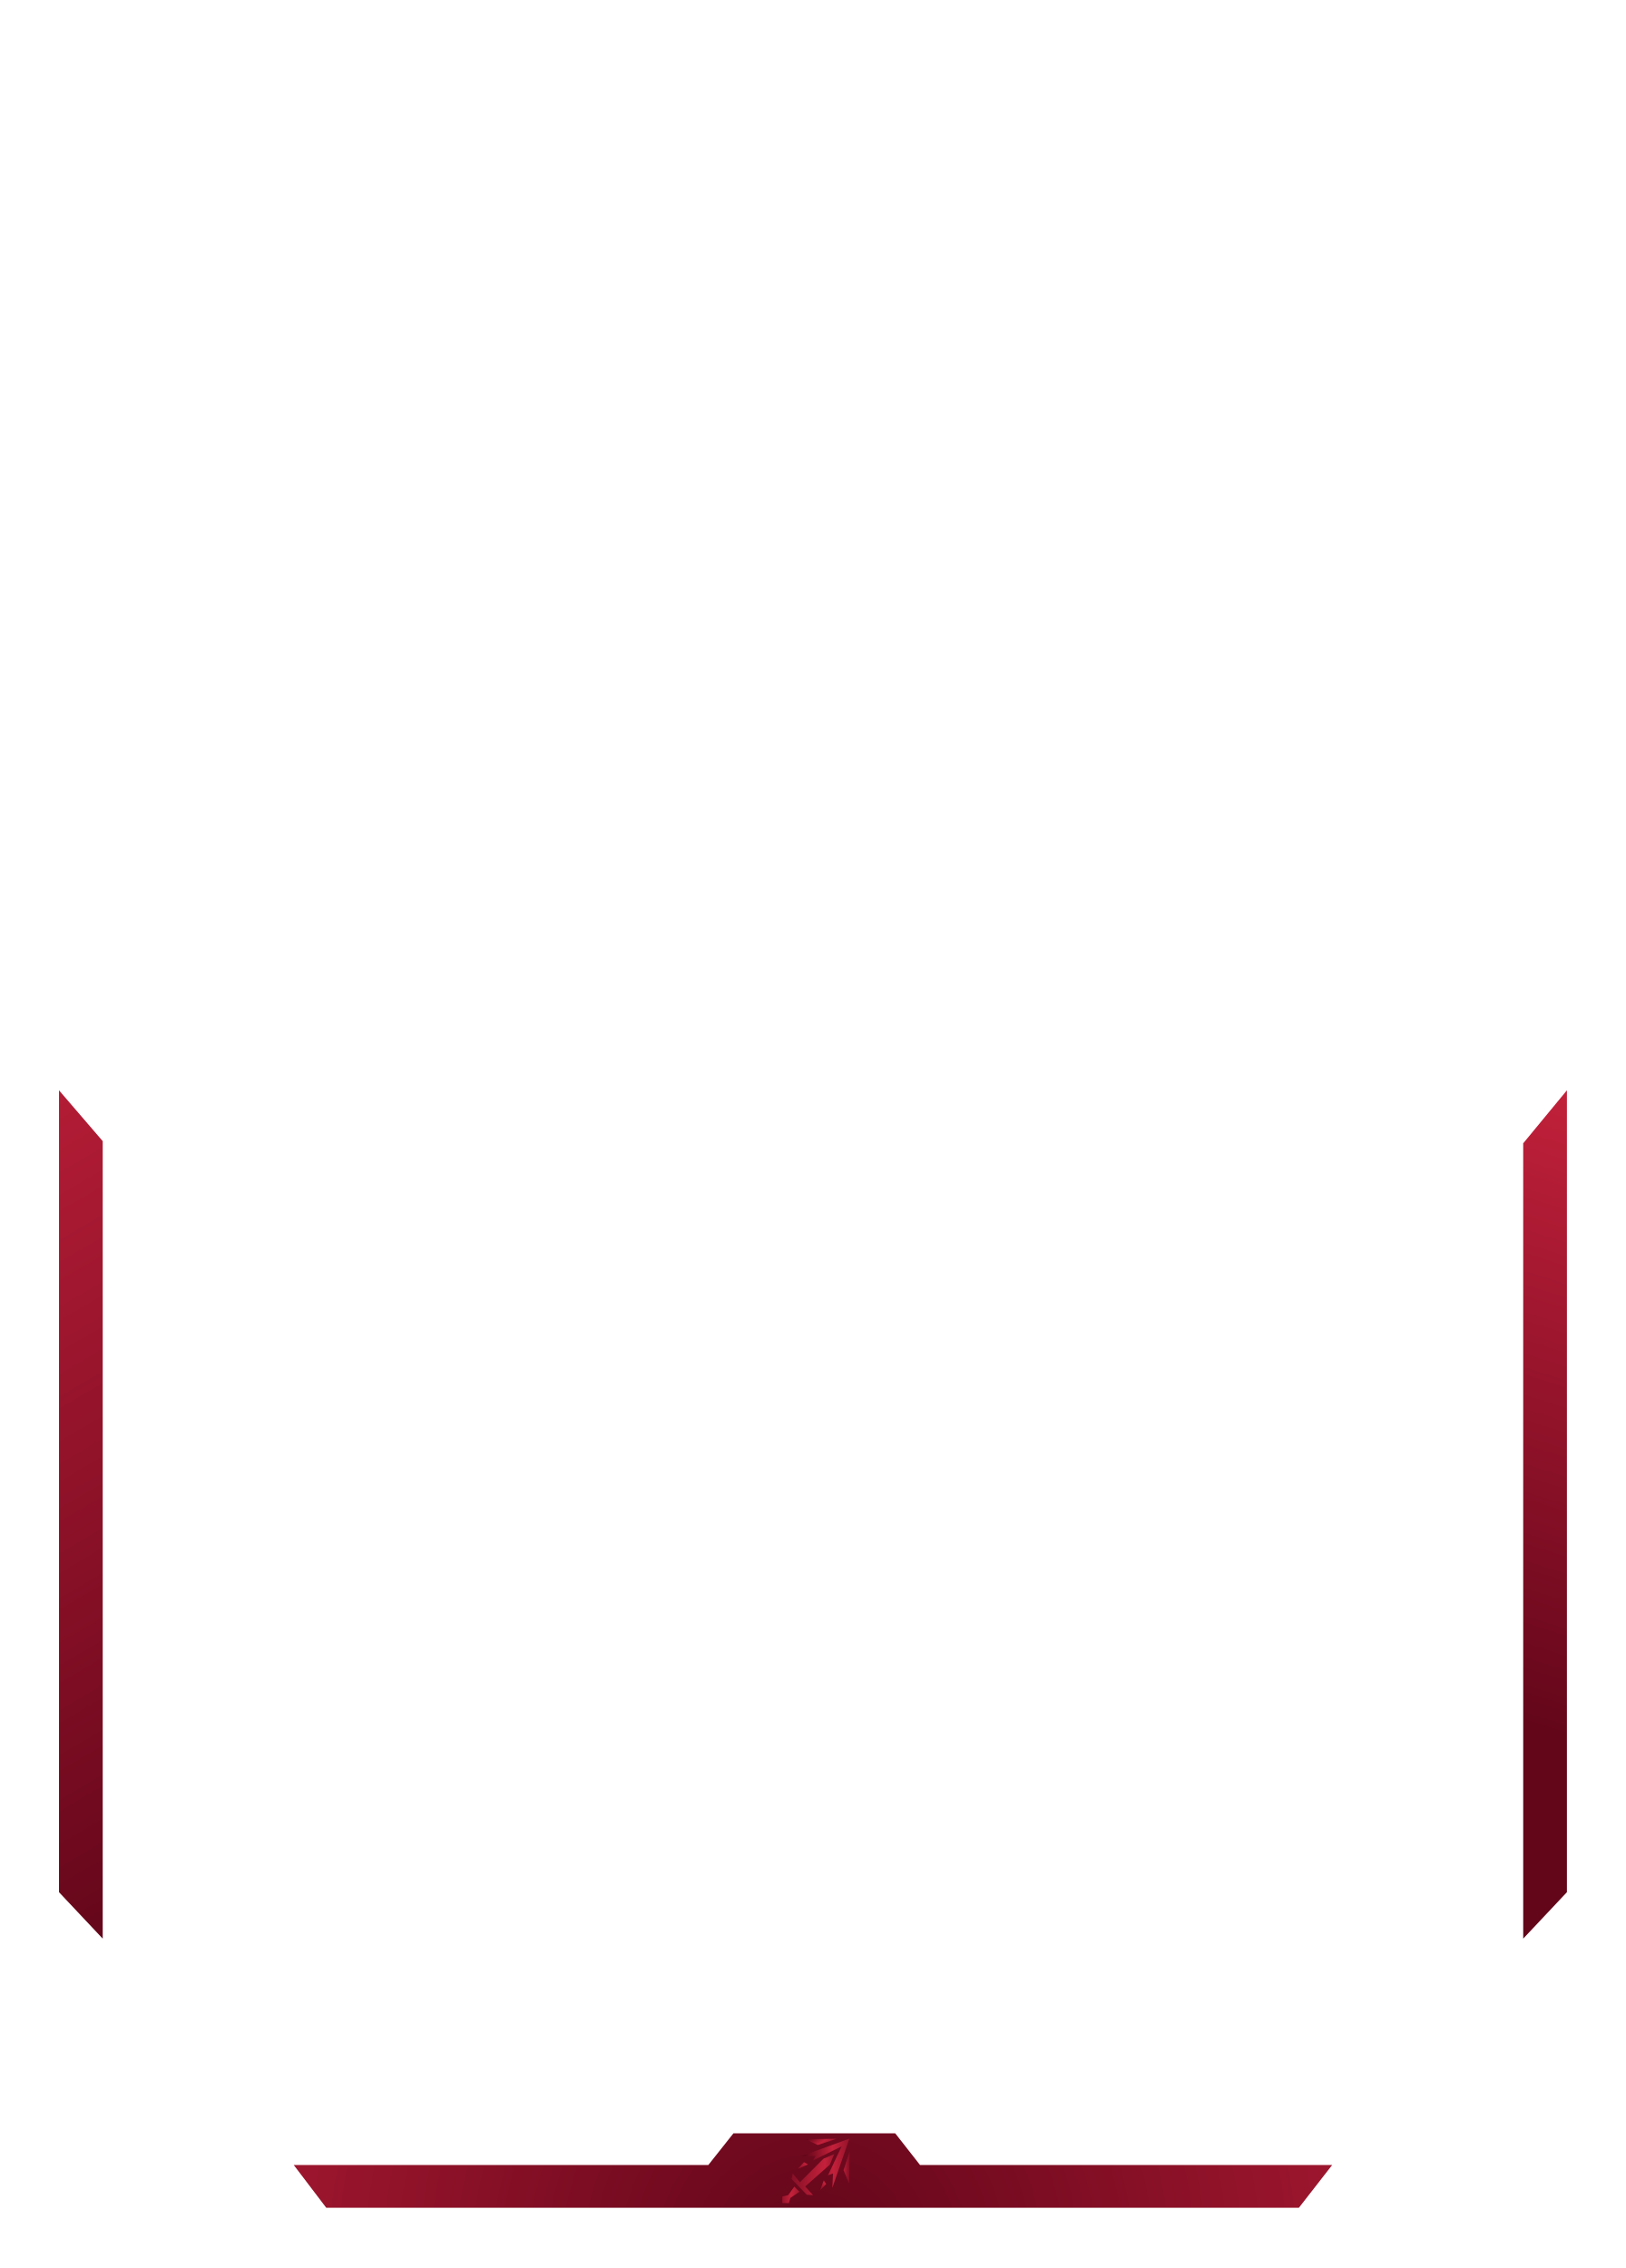
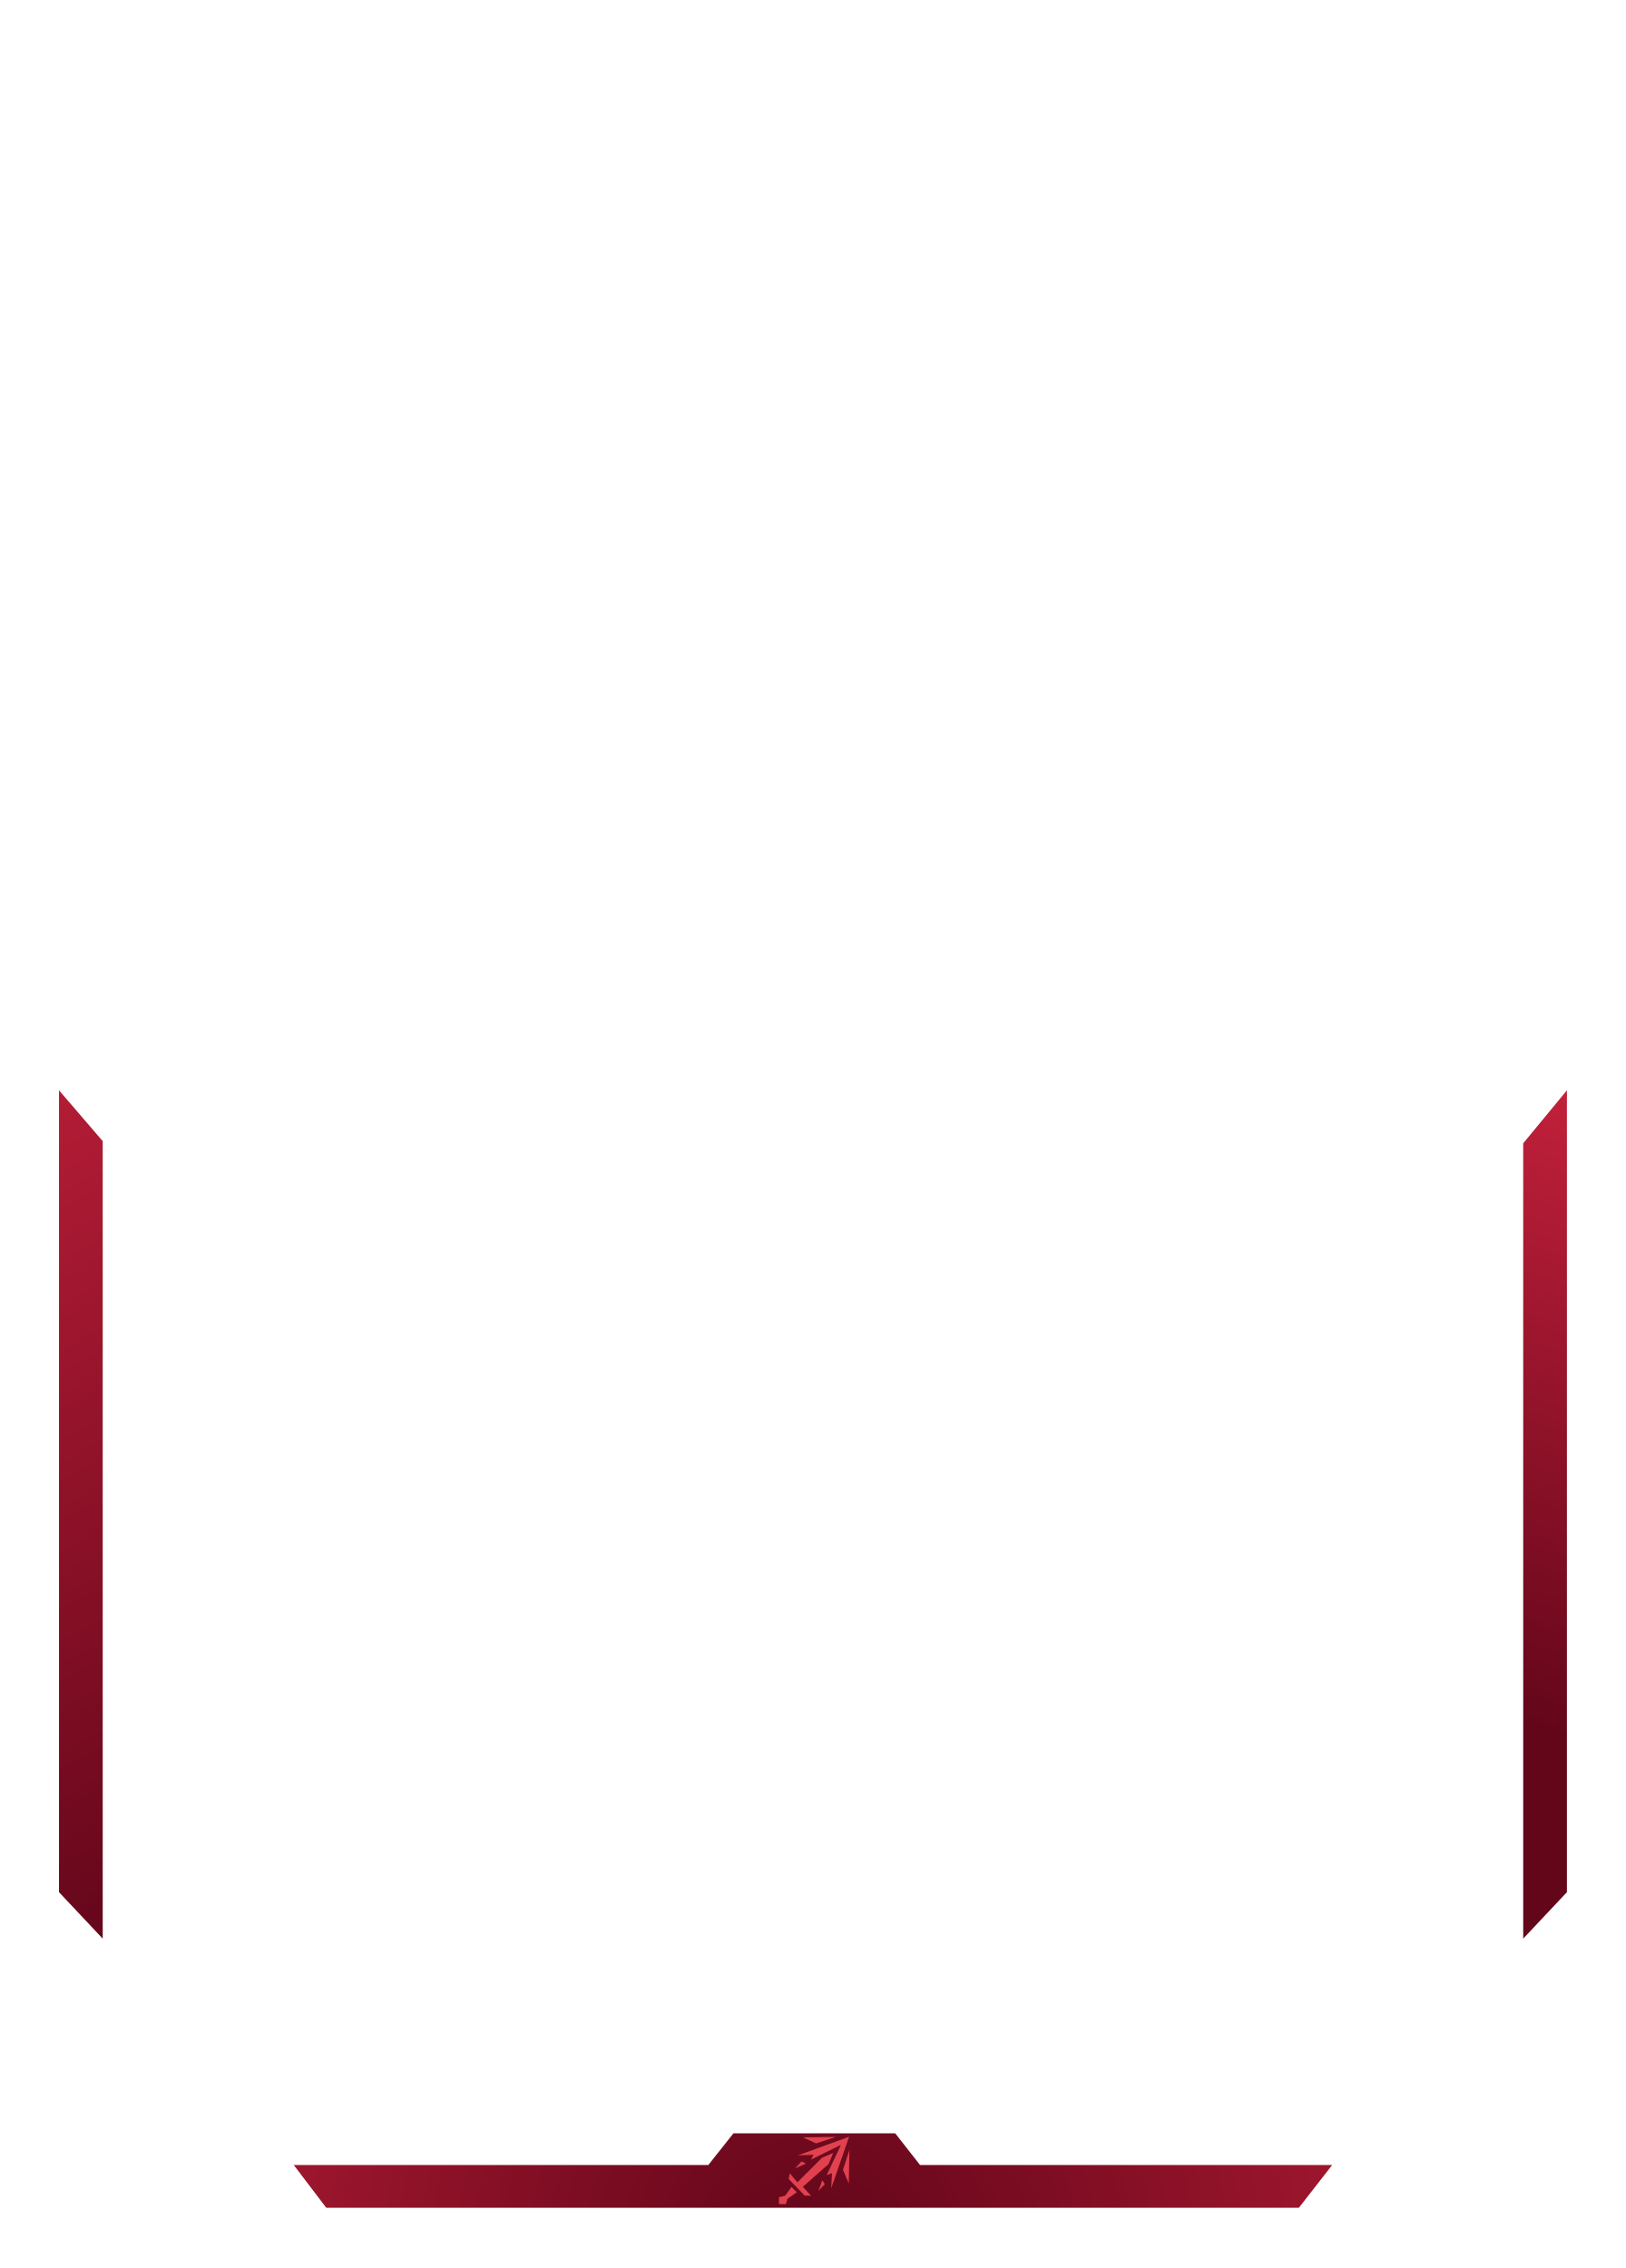
<svg xmlns="http://www.w3.org/2000/svg" viewBox="0 0 744 1038" width="744" height="1038">
  <defs>
-     <linearGradient id="10885654644822403939" x1="691.259" y1="813.99" x2="779.923" y2="535.946" gradientTransform="matrix(0.05,0,0,0.002575594,-36.65,-1.377943)">
+     <linearGradient id="8764001409579806381" x1="691.259" y1="813.99" x2="779.923" y2="535.946" gradientTransform="matrix(0.05,0,0,0.002575594,-36.65,-1.377943)">
      <stop stop-color="#63061a" />
      <stop offset="1" stop-color="#c4213b" />
    </linearGradient>
-     <linearGradient id="5419625467696823979" x1="161.134" y1="886.842" x2="-56.244" y2="517.223" gradientTransform="matrix(0.05,0,0,0.002575594,-3.15,-1.377943)">
+     <linearGradient id="9349814058097539312" x1="161.134" y1="886.842" x2="-56.244" y2="517.223" gradientTransform="matrix(0.05,0,0,0.002575594,-3.15,-1.377943)">
      <stop stop-color="#63061a" />
      <stop offset="1" stop-color="#c4213b" />
    </linearGradient>
-     <radialGradient id="9685520001346449153" cx="407.901" cy="1068.761" r="406.251" gradientTransform="matrix(0.002104452,0,0,0.02934247,-0.3586197,-29.70501)">
+     <radialGradient id="16919336360092482318" cx="407.901" cy="1068.761" r="406.251" gradientTransform="matrix(0.002104452,0,0,0.02934247,-0.3586197,-29.70501)">
      <stop offset="0.008" stop-color="#63061a" />
      <stop offset="1" stop-color="#c4213b" />
    </radialGradient>
-     <linearGradient id="2495897069628680590" x1="321.821" y1="542.947" x2="-178.671" y2="532.135" gradientTransform="matrix(0.003506046,0,0,0.003646795,0.1927777,-1.627646)">
-       <stop stop-color="#63061a" />
-       <stop offset="0.309" stop-color="#c4213b" />
-       <stop offset="1" stop-color="#63061a" />
-     </linearGradient>
-     <linearGradient id="17237673703738136088" x1="87.715" y1="605.49" x2="-193.584" y2="612.481" gradientTransform="matrix(0.008712413,0,0,0.009072589,1.023783,-6.024547)">
-       <stop stop-color="#63061a" />
-       <stop offset="0.522" stop-color="#c4213b" />
-       <stop offset="1" stop-color="#63061a" />
-     </linearGradient>
-     <linearGradient id="16824248276151939332" x1="36.005" y1="509.105" x2="446.135" y2="499.018" gradientTransform="matrix(0.003050713,0,0,0.003028912,-0.01158364,-1.038002)">
-       <stop stop-color="#63061a" />
-       <stop offset="0.453" stop-color="#c4213b" />
-       <stop offset="1" stop-color="#63061a" />
-     </linearGradient>
-     <linearGradient id="14538975104376513340" x1="87.866" y1="320.447" x2="169.295" y2="447.114" gradientTransform="matrix(0.004758471,0,0,0.02407505,-0.1750357,-8.277567)">
-       <stop stop-color="#63061a" />
-       <stop offset="0.476" stop-color="#c4213b" />
-       <stop offset="1" stop-color="#63061a" />
-     </linearGradient>
-     <linearGradient id="4876018679423987249" x1="356.026" y1="541.789" x2="281.589" y2="541.789" gradientTransform="matrix(0.02418717,0,0,0.00466306,-7.071561,-1.993904)">
-       <stop stop-color="#63061a" />
-       <stop offset="1" stop-color="#c4213b" />
-       <stop offset="1" stop-color="#63061a" />
-     </linearGradient>
-     <linearGradient id="3173564983168929937" x1="192.347" y1="596.594" x2="116.265" y2="696.94" gradientTransform="matrix(0.02417582,0,0,0.01468065,-3.268142,-9.122859)">
-       <stop stop-color="#63061a" />
-       <stop offset="0.406" stop-color="#c4213b" />
-       <stop offset="1" stop-color="#63061a" />
-     </linearGradient>
-     <linearGradient id="5291430336678605614" x1="-62.632" y1="559.581" x2="79.663" y2="488.434" gradientTransform="matrix(0.01459932,0,0,0.02226538,0.1993087,-11.13936)">
-       <stop stop-color="#63061a" />
-       <stop offset="0.744" stop-color="#c4213b" />
-       <stop offset="1" stop-color="#63061a" />
-     </linearGradient>
  </defs>
  <g>
    <g>
      <g>
        <g>
          <g transform="matrix(1,0,0,1,-36,-36)">
-             <path d="M753,535 L753,902 C753,902 733,923.26 733,923.26 C733,923.26 733,559.26 733,559.26 L753,535 Z" fill="url('#10885654644822403939')" />
+             <path d="M753,535 L753,902 C753,902 733,923.26 733,923.26 C733,923.26 733,559.26 733,559.26 L753,535 Z" fill="url('#8764001409579806381')" />
          </g>
          <g transform="matrix(1,0,0,1,-36,-36)">
-             <path d="M63,535 C63,535 63,902 63,902 C63,902 83,923.26 83,923.26 C83,923.26 83,558.265 83,558.265 L63,535 Z" fill="url('#5419625467696823979')" />
+             <path d="M63,535 C63,535 63,902 63,902 C63,902 83,923.26 83,923.26 C83,923.26 83,558.265 83,558.265 L63,535 Z" fill="url('#9349814058097539312')" />
          </g>
          <g transform="matrix(1,0,0,1,-36,-36)">
-             <path d="M360.124,1026.857 C360.124,1026.857 170.41,1026.857 170.41,1026.857 C170.41,1026.857 185.29,1046.436 185.29,1046.436 C185.29,1046.436 630.35,1046.436 630.35,1046.436 C630.35,1046.436 645.593,1026.857 645.593,1026.857 C645.593,1026.857 456.996,1026.857 456.996,1026.857 C456.996,1026.857 445.64,1012.356 445.64,1012.356 C445.64,1012.356 371.619,1012.356 371.619,1012.356 C371.619,1012.356 360.124,1026.857 360.124,1026.857 Z" fill="url('#9685520001346449153')" />
+             <path d="M360.124,1026.857 C360.124,1026.857 170.41,1026.857 170.41,1026.857 C170.41,1026.857 185.29,1046.436 185.29,1046.436 C185.29,1046.436 630.35,1046.436 630.35,1046.436 C630.35,1046.436 645.593,1026.857 645.593,1026.857 C645.593,1026.857 456.996,1026.857 456.996,1026.857 C456.996,1026.857 445.64,1012.356 445.64,1012.356 C445.64,1012.356 371.619,1012.356 371.619,1012.356 C371.619,1012.356 360.124,1026.857 360.124,1026.857 Z" fill="url('#16919336360092482318')" />
          </g>
          <g transform="matrix(1,0,0,1,-36,-36)">
-             <g transform="matrix(0.06841108,0,0,0.06841108,401.989,991.342)">
+             <g transform="matrix(0.0715155,0,0,0.0715155,400.819,989.4169)">
              <g>
                <g>
                  <g>
                    <g>
                      <g>
-                         <path d="M0.853,634.524 C0.853,634.524 158.066,477.167 158.066,477.167 C158.066,477.167 230.237,446.322 230.237,446.322 C230.237,446.322 200.788,516.984 200.788,516.984 C200.788,516.984 35.853,662.851 35.853,662.851 C35.853,662.851 88.587,720.536 88.587,720.536 C88.587,720.536 46.892,718.77 46.892,718.77 C46.892,718.77 -54.984,613.184 -54.984,613.184 C-54.984,613.184 -47.734,576.578 -47.734,576.578 C-47.734,576.578 0.853,634.524 0.853,634.524 C0.853,634.524 0.853,634.524 0.853,634.524 Z" fill="url('#2495897069628680590')" />
+                         <path d="M0.853,634.524 C0.853,634.524 158.066,477.167 158.066,477.167 C158.066,477.167 230.237,446.322 230.237,446.322 C230.237,446.322 200.788,516.984 200.788,516.984 C200.788,516.984 35.853,662.851 35.853,662.851 C35.853,662.851 88.587,720.536 88.587,720.536 C88.587,720.536 46.892,718.77 46.892,718.77 C46.892,718.77 -54.984,613.184 -54.984,613.184 C-54.984,613.184 -47.734,576.578 -47.734,576.578 C-47.734,576.578 0.853,634.524 0.853,634.524 C0.853,634.524 0.853,634.524 0.853,634.524 Z" fill="#e1414e" />
                      </g>
                    </g>
                  </g>
                  <g>
                    <g>
                      <g>
-                         <path d="M-36.919,664.038 C-36.919,664.038 -77.842,720.615 -77.842,720.615 C-77.842,720.615 -116.787,729.703 -116.787,729.703 C-116.787,729.703 -118.207,773.3 -117.062,773.414 C-115.917,773.528 -72.944,774.26 -72.944,774.26 C-72.944,774.26 -63.156,739.681 -63.156,739.681 C-63.156,739.681 -2.73,698.023 -2.73,698.023 C-2.73,698.023 -36.919,664.038 -36.919,664.038 C-36.919,664.038 -36.919,664.038 -36.919,664.038 Z" fill="url('#17237673703738136088')" />
+                         <path d="M-36.919,664.038 C-36.919,664.038 -77.842,720.615 -77.842,720.615 C-77.842,720.615 -116.787,729.703 -116.787,729.703 C-116.787,729.703 -118.207,773.3 -117.062,773.414 C-115.917,773.528 -72.944,774.26 -72.944,774.26 C-72.944,774.26 -63.156,739.681 -63.156,739.681 C-63.156,739.681 -2.73,698.023 -2.73,698.023 C-2.73,698.023 -36.919,664.038 -36.919,664.038 C-36.919,664.038 -36.919,664.038 -36.919,664.038 Z" fill="#e1424f" />
                      </g>
                    </g>
                  </g>
                </g>
                <g>
                  <g>
-                     <path d="M279.706,394.624 C279.706,394.624 188.039,588.131 188.039,588.131 C188.039,588.131 222.174,575.793 222.174,575.793 C222.174,575.793 217.239,672.849 217.239,672.849 C217.239,672.849 331.589,342.698 331.589,342.698 C331.589,342.698 3.797,461.875 3.797,461.875 C3.797,461.875 104.555,458.174 104.555,458.174 C104.555,458.174 88.061,488.802 88.061,488.802 C88.061,488.802 279.706,394.624 279.706,394.624 C279.706,394.624 279.706,394.624 279.706,394.624 Z" fill="url('#16824248276151939332')" />
+                     <path d="M279.706,394.624 C279.706,394.624 188.039,588.131 188.039,588.131 C188.039,588.131 222.174,575.793 222.174,575.793 C222.174,575.793 217.239,672.849 217.239,672.849 C217.239,672.849 331.589,342.698 331.589,342.698 C331.589,342.698 3.797,461.875 3.797,461.875 C3.797,461.875 104.555,458.174 104.555,458.174 C104.555,458.174 88.061,488.802 88.061,488.802 C88.061,488.802 279.706,394.624 279.706,394.624 C279.706,394.624 279.706,394.624 279.706,394.624 Z" fill="#e1424f" />
                  </g>
                </g>
                <g>
                  <g>
                    <g>
-                       <path d="M120.269,385.36 C120.269,385.36 246.936,343.823 246.936,343.823 C246.936,343.823 36.784,346.702 36.784,346.702 C36.784,346.702 120.269,385.36 120.269,385.36 C120.269,385.36 120.269,385.36 120.269,385.36 Z" fill="url('#14538975104376513340')" />
+                       <path d="M120.269,385.36 C120.269,385.36 246.936,343.823 246.936,343.823 C246.936,343.823 36.784,346.702 36.784,346.702 C36.784,346.702 120.269,385.36 120.269,385.36 C120.269,385.36 120.269,385.36 120.269,385.36 Z" fill="#e1424f" />
                    </g>
                  </g>
                </g>
                <g>
                  <g>
                    <g>
-                       <path d="M329.651,642.047 C329.651,642.047 333.713,427.596 333.713,427.596 C333.713,427.596 292.368,553.956 292.368,553.956 C292.368,553.956 329.651,642.047 329.651,642.047 C329.651,642.047 329.651,642.047 329.651,642.047 Z" fill="url('#4876018679423987249')" />
+                       <path d="M329.651,642.047 C329.651,642.047 333.713,427.596 333.713,427.596 C333.713,427.596 292.368,553.956 292.368,553.956 C292.368,553.956 329.651,642.047 329.651,642.047 C329.651,642.047 329.651,642.047 329.651,642.047 Z" fill="#e1424f" />
                    </g>
                  </g>
                </g>
                <g>
                  <g>
                    <g>
-                       <path d="M176.546,646.204 C176.546,646.204 160.312,621.421 160.312,621.421 C160.312,621.421 135.182,689.538 135.182,689.538 C135.182,689.538 176.546,646.204 176.546,646.204 C176.546,646.204 176.546,646.204 176.546,646.204 Z" fill="url('#3173564983168929937')" />
+                       <path d="M176.546,646.204 C176.546,646.204 160.312,621.421 160.312,621.421 C160.312,621.421 135.182,689.538 135.182,689.538 C135.182,689.538 176.546,646.204 176.546,646.204 C176.546,646.204 176.546,646.204 176.546,646.204 Z" fill="#e1424f" />
                    </g>
                  </g>
                </g>
                <g>
                  <g>
                    <g>
-                       <path d="M54.844,515.213 C54.844,515.213 27.793,500.299 27.793,500.299 C27.793,500.299 -13.652,545.212 -13.652,545.212 C-13.652,545.212 54.844,515.213 54.844,515.213 C54.844,515.213 54.844,515.213 54.844,515.213 Z" fill="url('#5291430336678605614')" />
+                       <path d="M54.844,515.213 C54.844,515.213 27.793,500.299 27.793,500.299 C27.793,500.299 -13.652,545.212 -13.652,545.212 C-13.652,545.212 54.844,515.213 54.844,515.213 C54.844,515.213 54.844,515.213 54.844,515.213 Z" fill="#e1424f" />
                    </g>
                  </g>
                </g>
              </g>
            </g>
          </g>
        </g>
      </g>
    </g>
  </g>
</svg>
